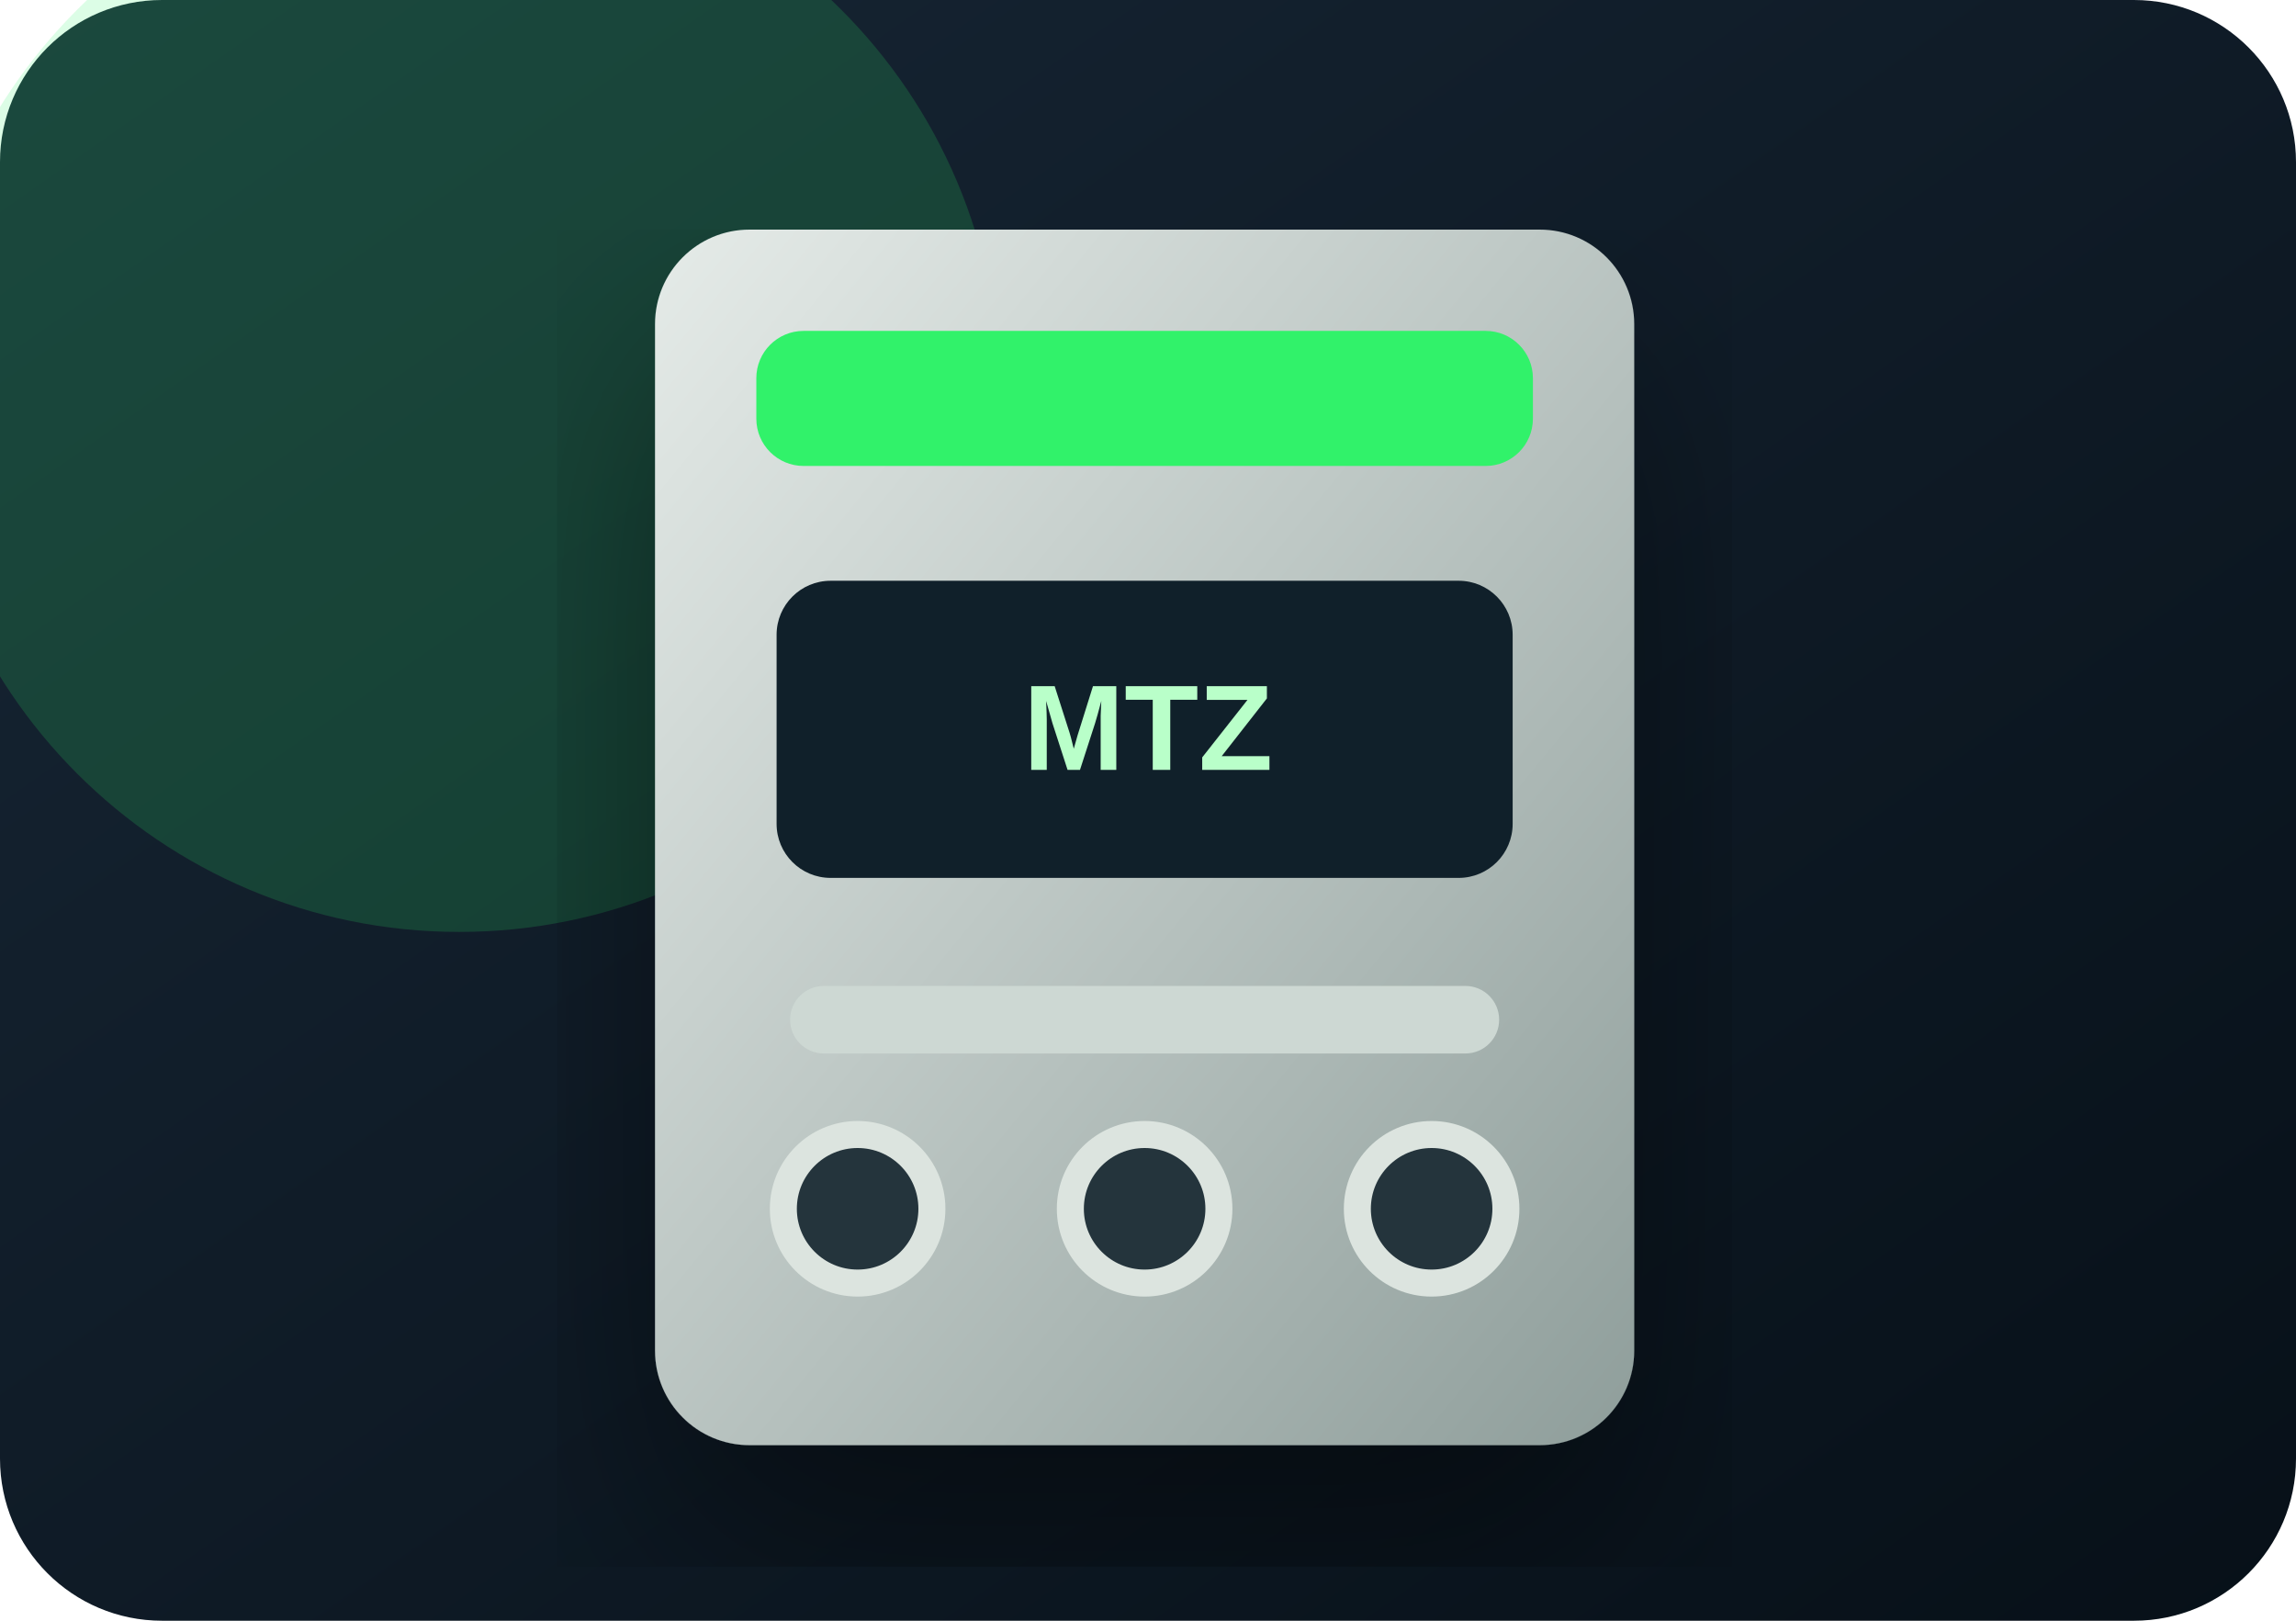
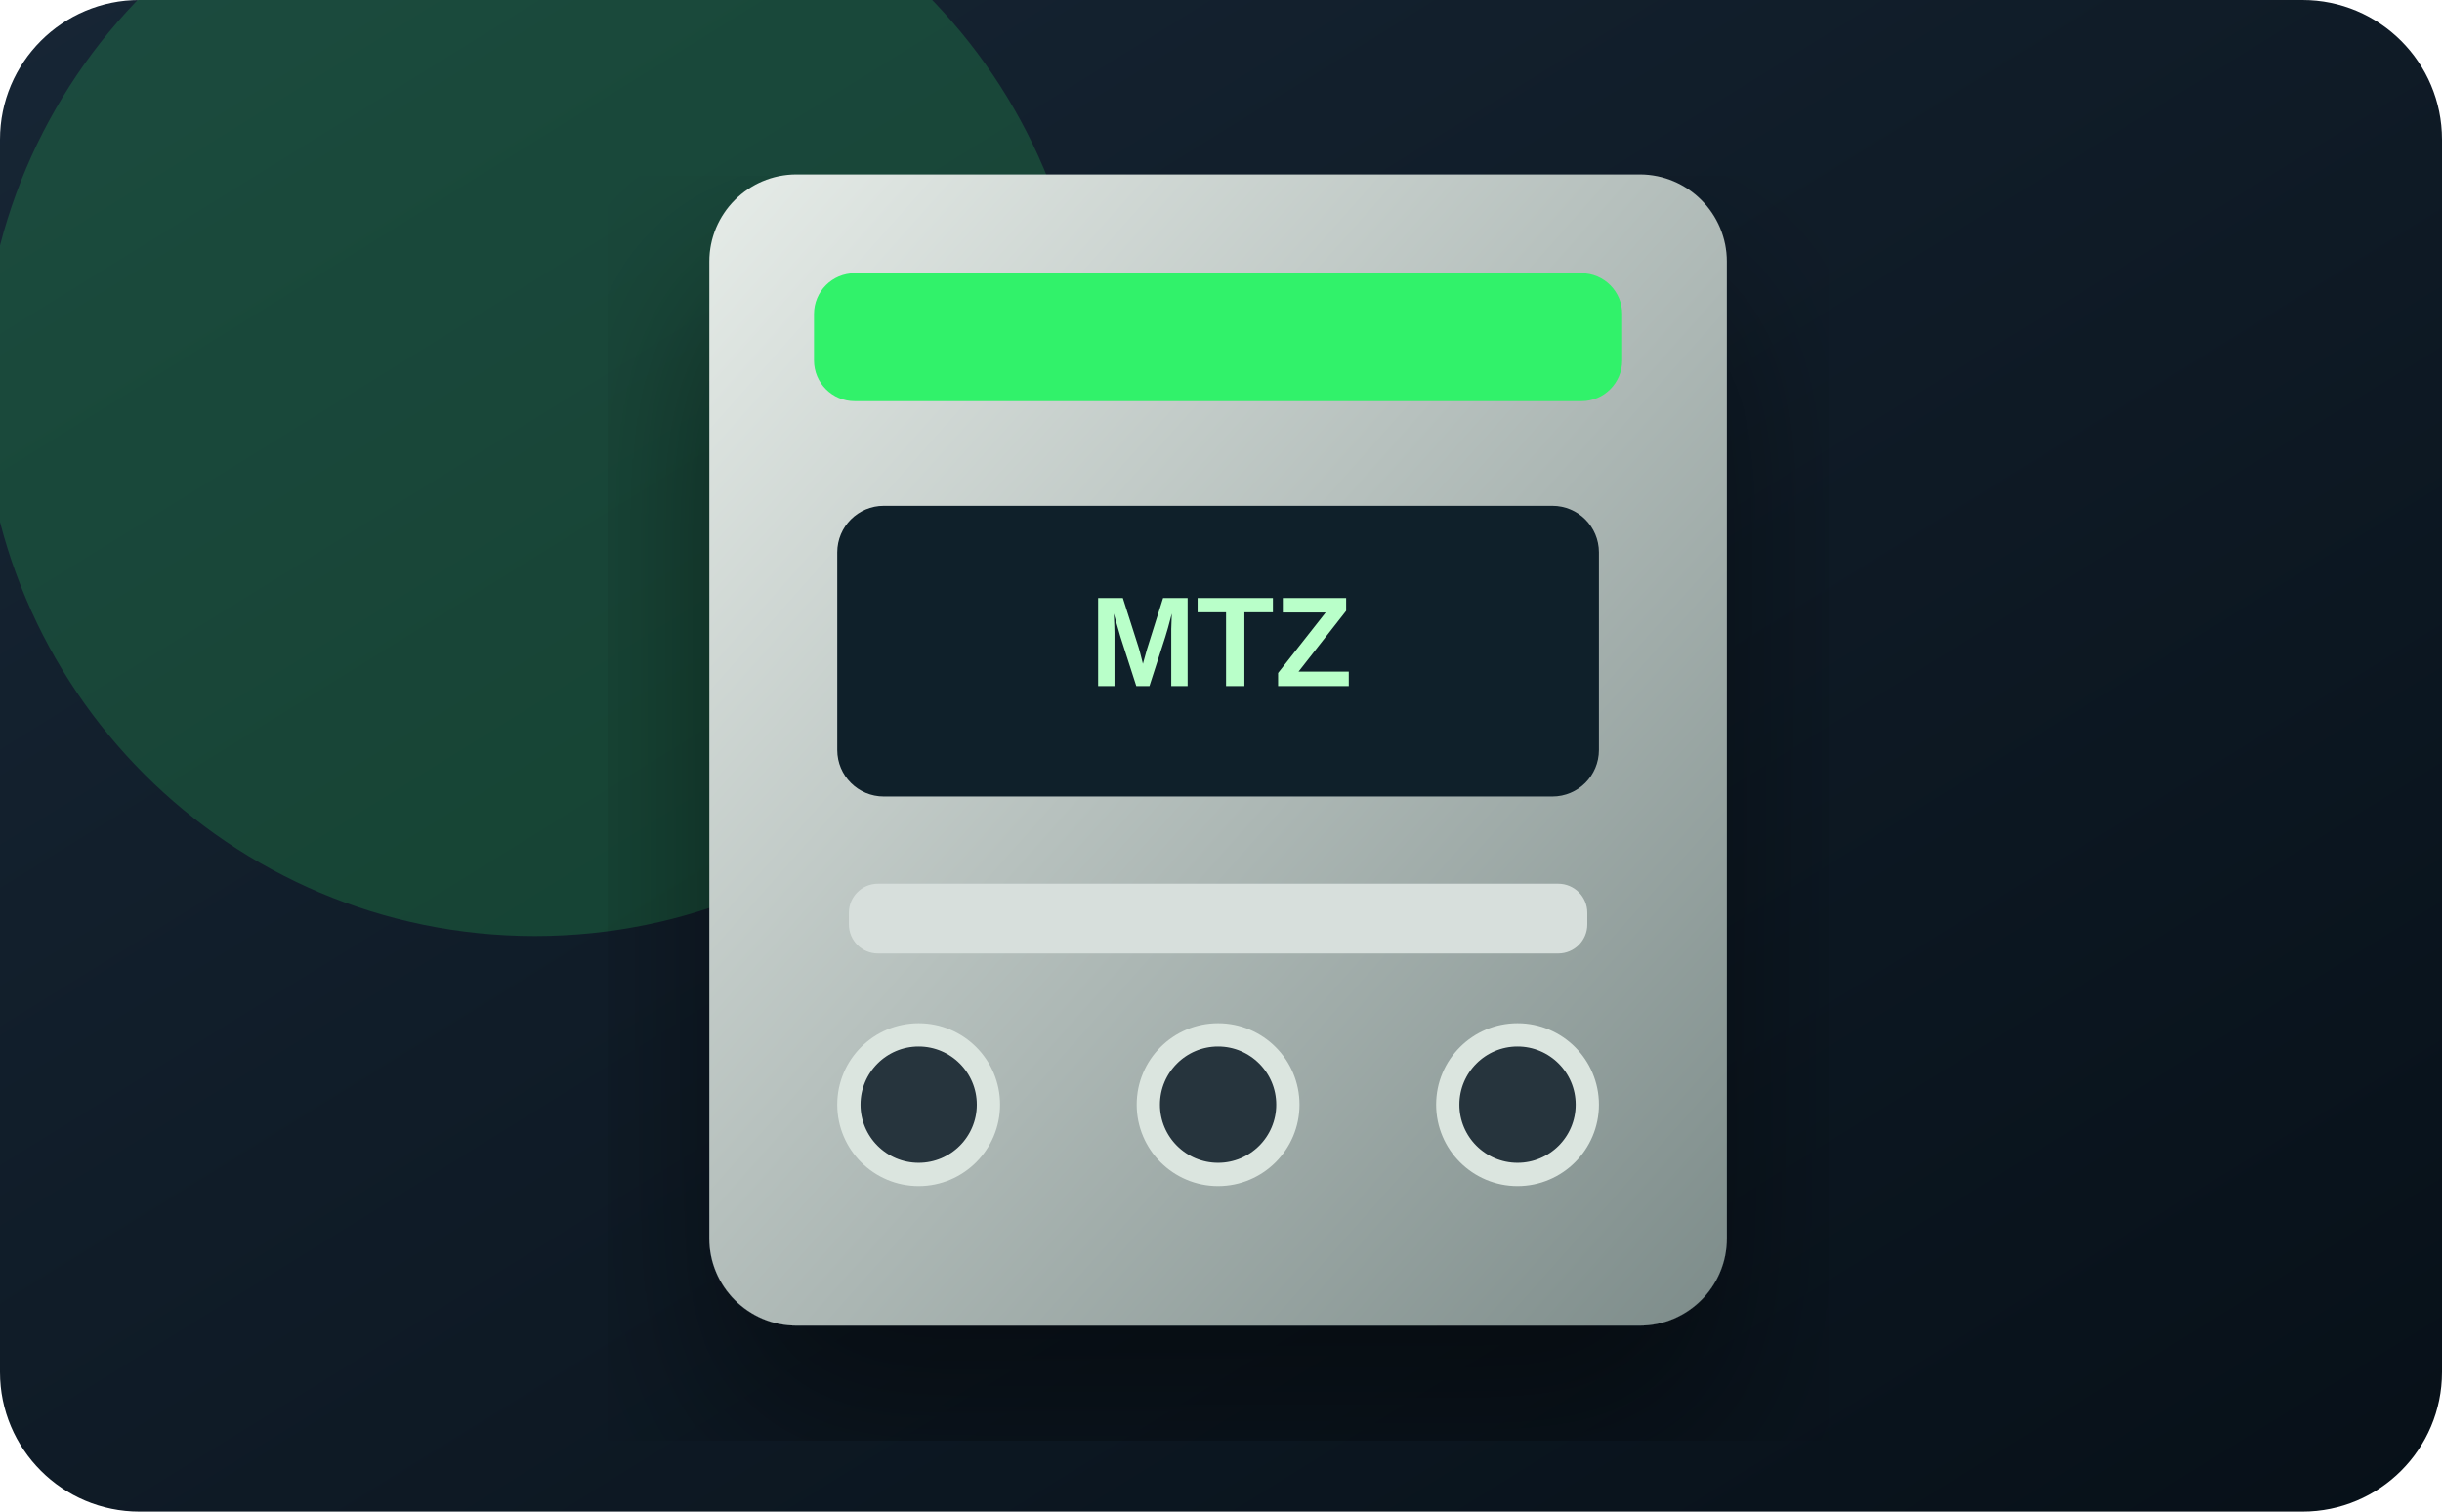
- <svg xmlns="http://www.w3.org/2000/svg" width="340" height="240" viewBox="0 0 340 240">
+ <svg xmlns="http://www.w3.org/2000/svg" width="420" height="260" viewBox="0 0 420 260">
  <defs>
    <linearGradient id="bg" x1="0" x2="1" y1="0" y2="1">
      <stop offset="0" stop-color="#172635" />
      <stop offset="1" stop-color="#071018" />
    </linearGradient>
    <linearGradient id="body" x1="0" x2="1" y1="0" y2="1">
-       <stop offset="0" stop-color="#e5ebe8" />
-       <stop offset="1" stop-color="#8f9e9b" />
+       <stop offset="0" stop-color="#e6ece8" />
+       <stop offset="1" stop-color="#7d8c8a" />
    </linearGradient>
-     <filter id="sh">
-       <feDropShadow dx="0" dy="18" stdDeviation="18" flood-color="#000" flood-opacity=".45" />
+     <filter id="shadow">
+       <feDropShadow dx="0" dy="20" stdDeviation="16" flood-color="#000" flood-opacity=".45" />
    </filter>
  </defs>
-   <rect width="340" height="240" rx="24" fill="url(#bg)" />
-   <circle cx="68" cy="58" r="80" fill="#31f26a" opacity=".17" />
-   <rect x="97" y="34" width="145" height="180" rx="14" fill="url(#body)" filter="url(#sh)" />
-   <rect x="112" y="49" width="115" height="20" rx="7" fill="#31f26a" />
-   <rect x="115" y="86" width="109" height="44" rx="8" fill="#10202a" />
-   <text x="170.0" y="114" fill="#b9ffc9" font-family="Arial" font-size="18" font-weight="700" text-anchor="middle">MTZ</text>
-   <rect x="117" y="146" width="105" height="10" rx="5" fill="#cdd8d3" />
-   <circle cx="127" cy="179" r="11" fill="#24343c" stroke="#dce4df" stroke-width="4" />
-   <circle cx="169.5" cy="179" r="11" fill="#24343c" stroke="#dce4df" stroke-width="4" />
-   <circle cx="212" cy="179" r="11" fill="#24343c" stroke="#dce4df" stroke-width="4" />
+   <rect width="420" height="260" rx="24" fill="url(#bg)" />
+   <circle cx="92" cy="66" r="95" fill="#31f26a" opacity=".18" />
+   <rect x="122" y="30" width="175" height="198" rx="15" fill="url(#body)" filter="url(#shadow)" />
+   <rect x="140" y="47" width="139" height="22" rx="7" fill="#31f26a" />
+   <rect x="144" y="87" width="131" height="50" rx="8" fill="#0f202a" />
+   <text x="210.0" y="118" fill="#b9ffc9" font-family="Arial" font-size="22" font-weight="700" text-anchor="middle">MTZ</text>
+   <rect x="146" y="152" width="127" height="12" rx="5" fill="#d7dfdc" />
+   <circle cx="158" cy="190" r="12" fill="#26343d" stroke="#dbe5df" stroke-width="4" />
+   <circle cx="209.5" cy="190" r="12" fill="#26343d" stroke="#dbe5df" stroke-width="4" />
+   <circle cx="261" cy="190" r="12" fill="#26343d" stroke="#dbe5df" stroke-width="4" />
</svg>
